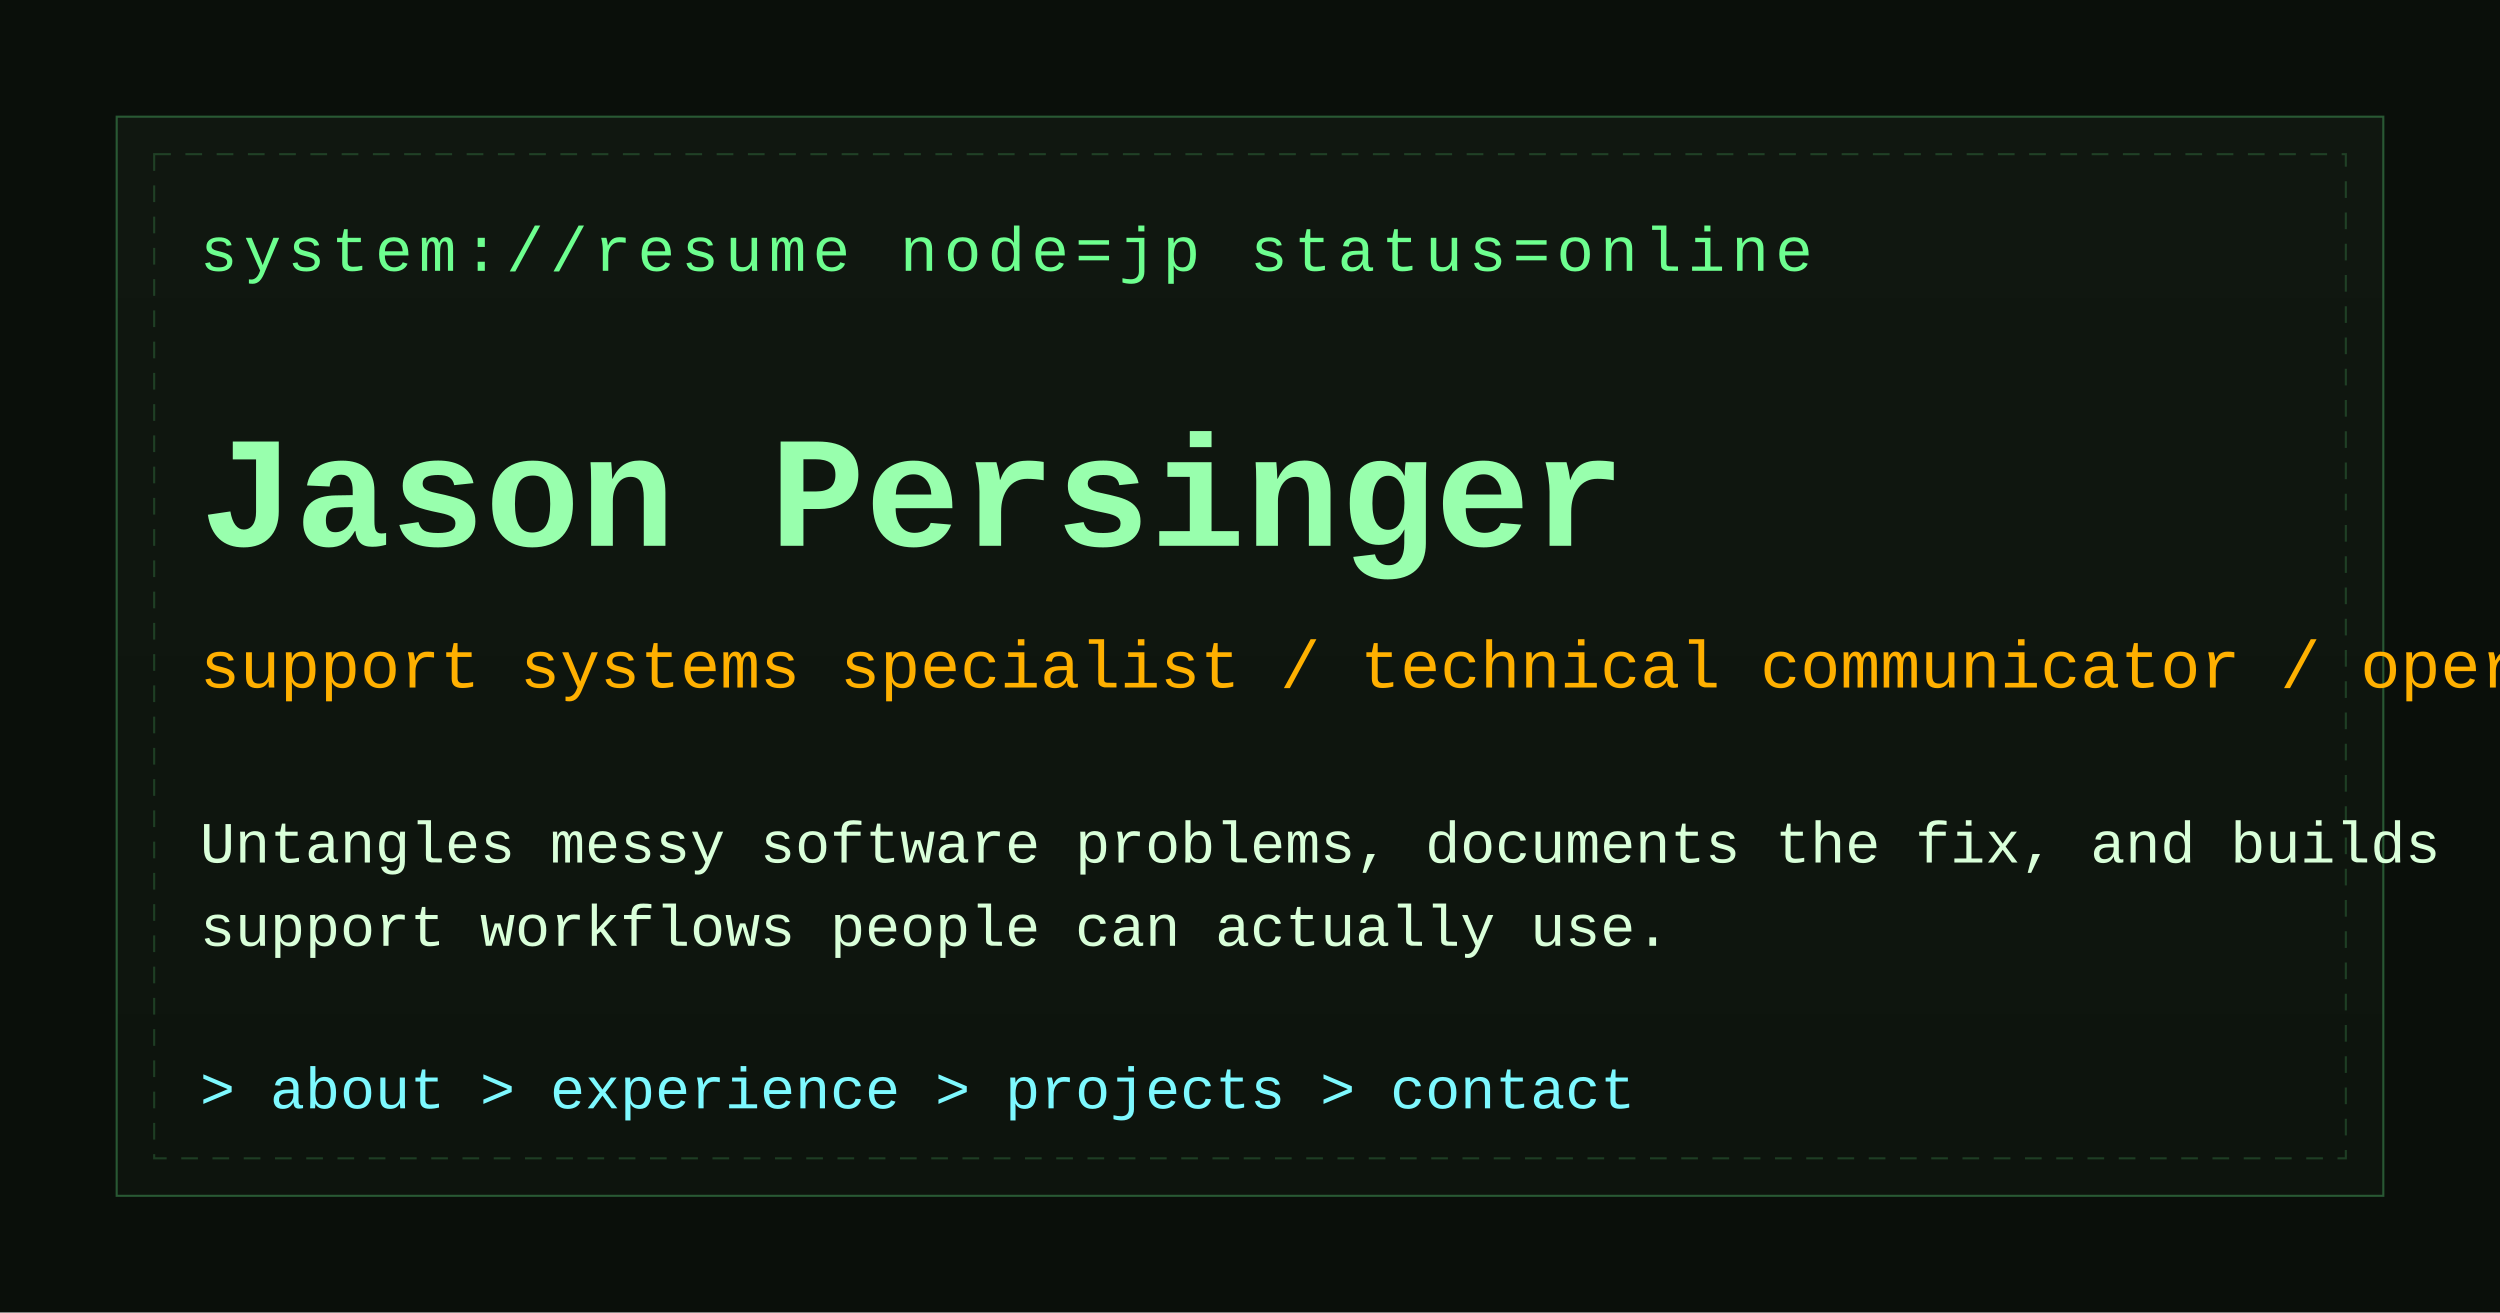
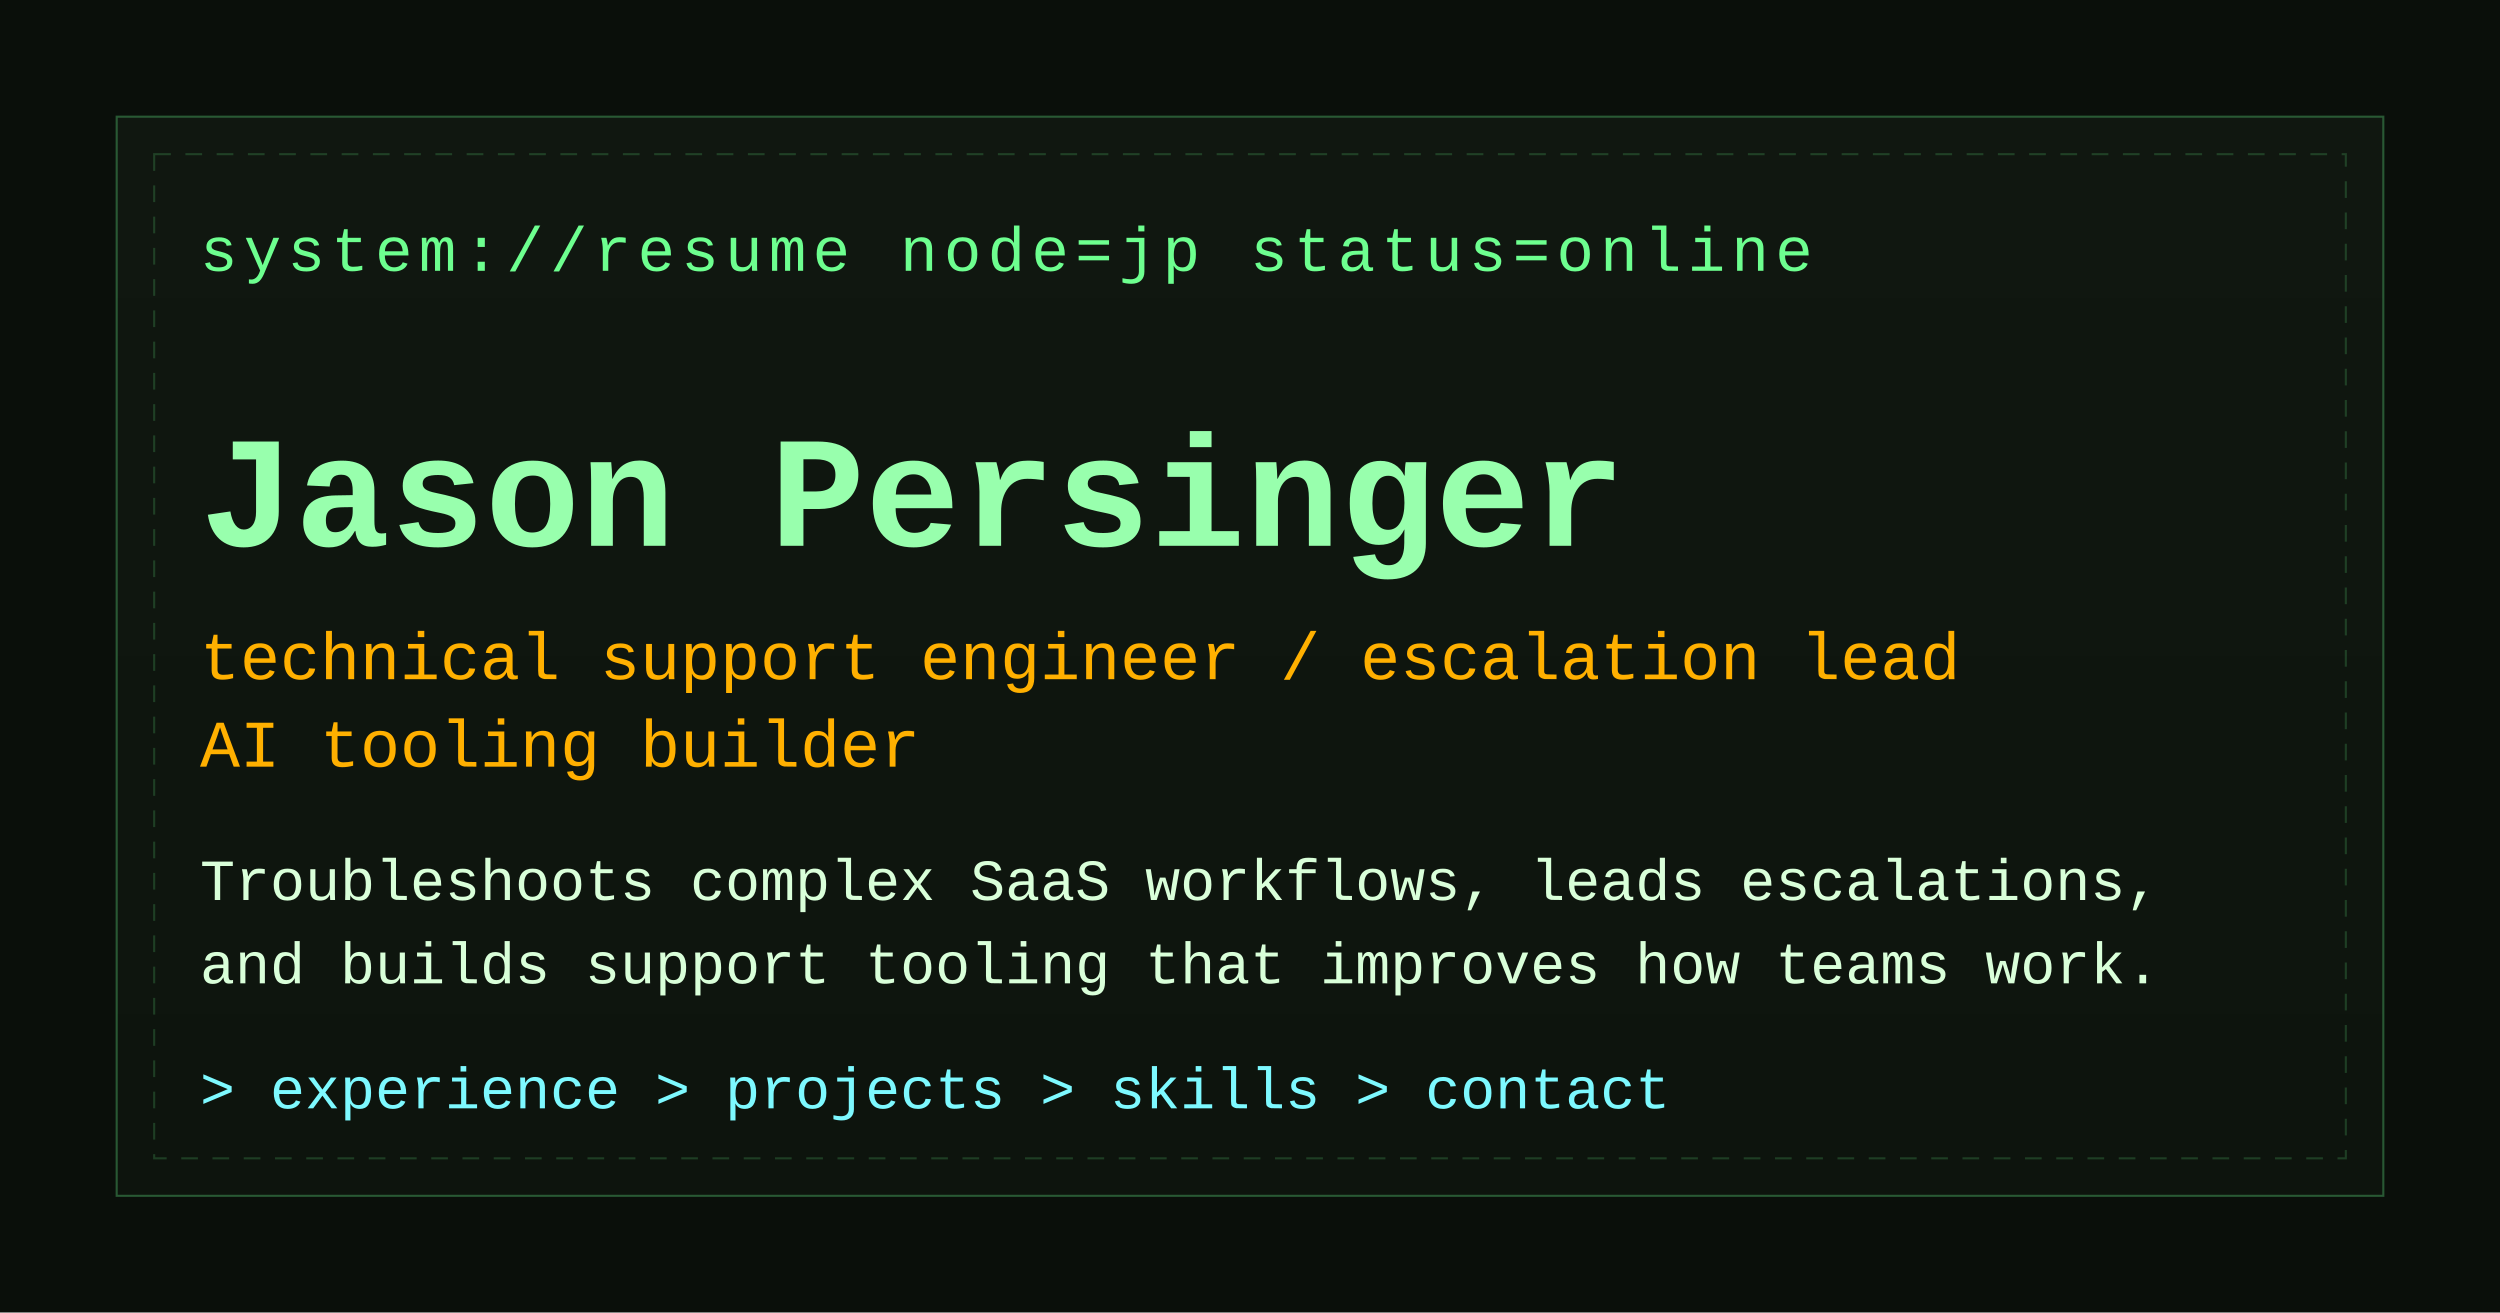
<svg xmlns="http://www.w3.org/2000/svg" viewBox="0 0 1200 630" role="img" aria-label="Terminal style social card for Jason Persinger">
  <defs>
    <linearGradient id="panel" x1="0" x2="0" y1="0" y2="1">
      <stop offset="0%" stop-color="#101710" />
      <stop offset="100%" stop-color="#0d140d" />
    </linearGradient>
  </defs>
  <rect width="1200" height="630" fill="#0a0f0a" />
  <rect x="56" y="56" width="1088" height="518" fill="url(#panel)" stroke="#6dff8f" stroke-opacity=".3" />
  <rect x="74" y="74" width="1052" height="482" fill="none" stroke="#6dff8f" stroke-opacity=".18" stroke-dasharray="8 7" />
  <text x="96" y="130" fill="#6dff8f" font-family="Courier New, monospace" font-size="30" letter-spacing="3">system://resume node=jp status=online</text>
  <text x="96" y="262" fill="#98ffad" font-family="Courier New, monospace" font-size="76" font-weight="700">Jason Persinger</text>
-   <text x="96" y="330" fill="#ffb000" font-family="Courier New, monospace" font-size="32">support systems specialist / technical communicator / operator</text>
-   <text x="96" y="414" fill="#d9ffd9" font-family="Courier New, monospace" font-size="28">Untangles messy software problems, documents the fix, and builds</text>
-   <text x="96" y="454" fill="#d9ffd9" font-family="Courier New, monospace" font-size="28">support workflows people can actually use.</text>
-   <text x="96" y="532" fill="#7df9ff" font-family="Courier New, monospace" font-size="28">&gt; about   &gt; experience   &gt; projects   &gt; contact</text>
+   <text x="96" y="326" fill="#ffb000" font-family="Courier New, monospace" font-size="32">technical support engineer / escalation lead</text>
+   <text x="96" y="368" fill="#ffb000" font-family="Courier New, monospace" font-size="32">AI tooling builder</text>
+   <text x="96" y="432" fill="#d9ffd9" font-family="Courier New, monospace" font-size="28">Troubleshoots complex SaaS workflows, leads escalations,</text>
+   <text x="96" y="472" fill="#d9ffd9" font-family="Courier New, monospace" font-size="28">and builds support tooling that improves how teams work.</text>
+   <text x="96" y="532" fill="#7df9ff" font-family="Courier New, monospace" font-size="28">&gt; experience   &gt; projects   &gt; skills   &gt; contact</text>
</svg>
